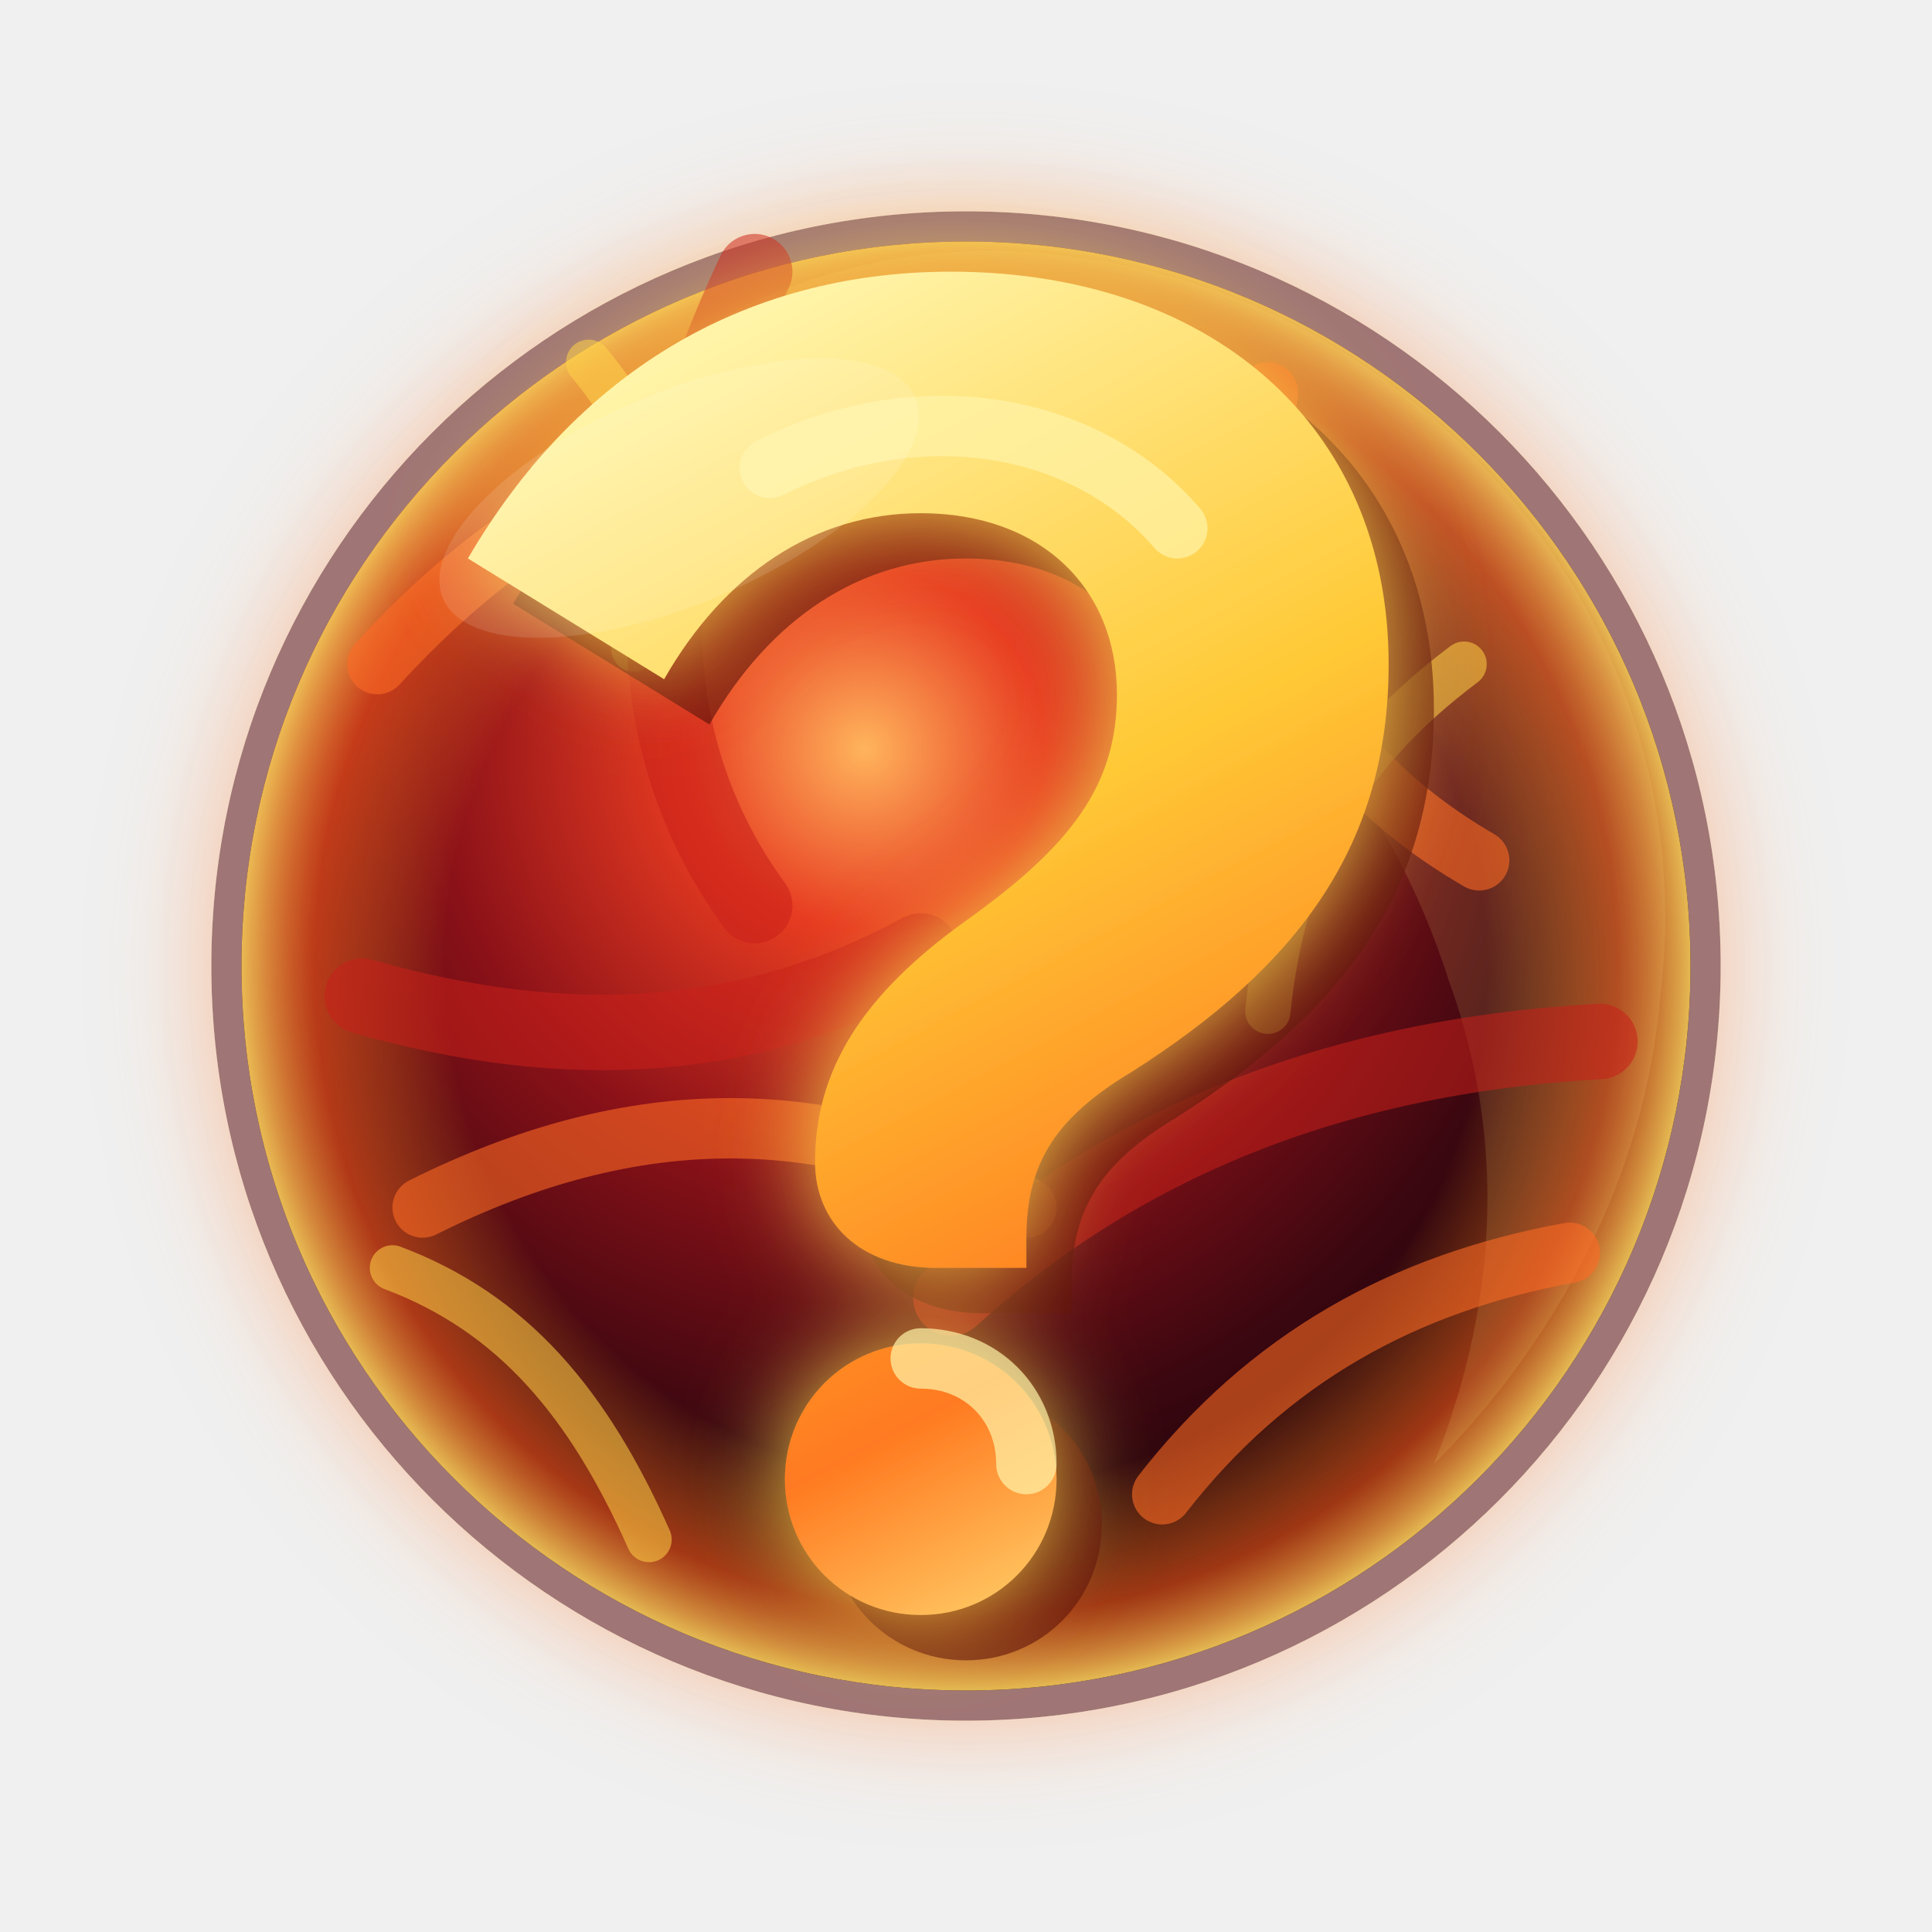
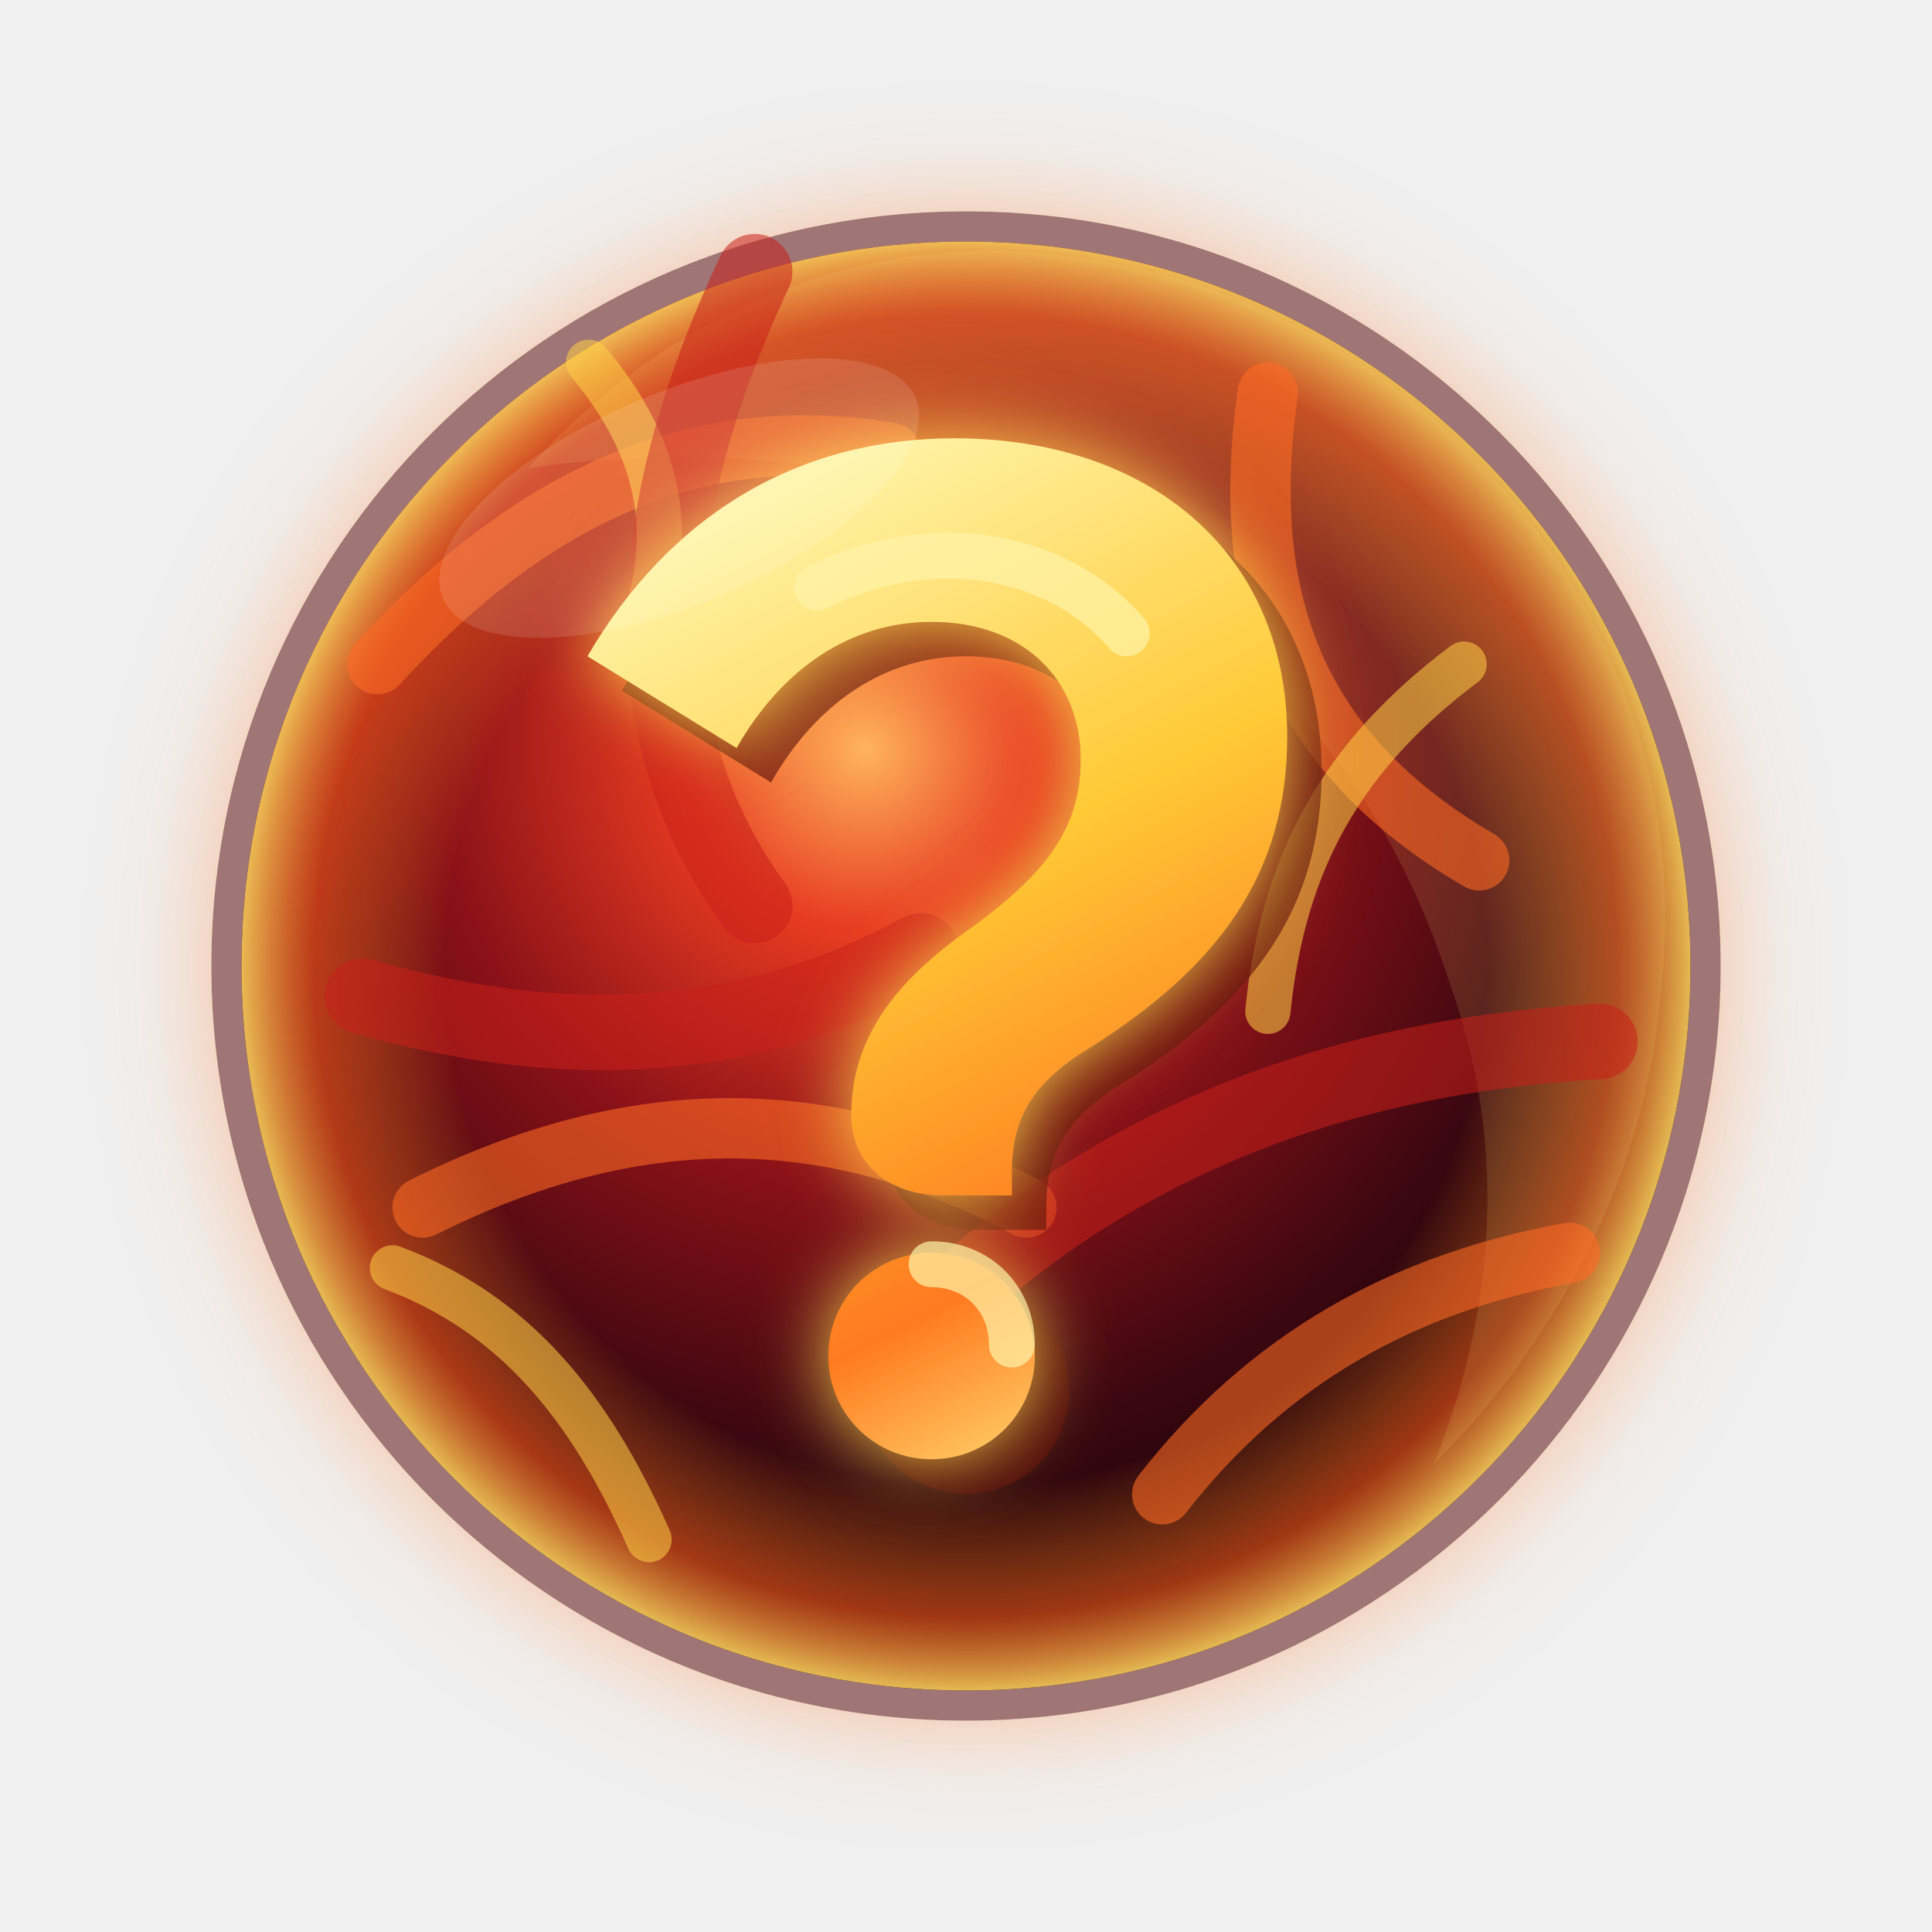
<svg xmlns="http://www.w3.org/2000/svg" viewBox="0 0 128 128" role="img" aria-labelledby="title desc">
  <defs>
    <radialGradient id="orb-fill" cx="43%" cy="35%" r="62%">
      <stop offset="0" stop-color="#ffb45c" />
      <stop offset="0.2" stop-color="#e73b21" />
      <stop offset="0.48" stop-color="#8b1118" />
      <stop offset="0.78" stop-color="#3b0710" />
      <stop offset="1" stop-color="#180208" />
    </radialGradient>
    <radialGradient id="hot-rim" cx="50%" cy="50%" r="50%">
      <stop offset="0.72" stop-color="#ff9b1f" stop-opacity="0" />
      <stop offset="0.9" stop-color="#ff5c1c" stop-opacity="0.58" />
      <stop offset="1" stop-color="#ffcf5b" stop-opacity="0.88" />
    </radialGradient>
    <linearGradient id="question-fill" x1="44" x2="86" y1="24" y2="103" gradientUnits="userSpaceOnUse">
      <stop offset="0" stop-color="#fff4a8" />
      <stop offset="0.42" stop-color="#ffc936" />
      <stop offset="0.78" stop-color="#ff7a20" />
      <stop offset="1" stop-color="#ffe77d" />
    </linearGradient>
    <filter id="fire-glow" x="-35%" y="-35%" width="170%" height="170%">
      <feGaussianBlur stdDeviation="3.6" result="blur" />
      <feColorMatrix in="blur" type="matrix" values="0 0 0 0 1 0 0 0 0 0.25 0 0 0 0 0.05 0 0 0 0.9 0" result="glow" />
      <feMerge>
        <feMergeNode in="glow" />
        <feMergeNode in="SourceGraphic" />
      </feMerge>
    </filter>
    <filter id="question-glow" x="-45%" y="-45%" width="190%" height="190%">
      <feGaussianBlur stdDeviation="3.2" result="blur" />
      <feColorMatrix in="blur" type="matrix" values="0 0 0 0 1 0 0 0 0 0.72 0 0 0 0 0.08 0 0 0 0.95 0" result="glow" />
      <feMerge>
        <feMergeNode in="glow" />
        <feMergeNode in="SourceGraphic" />
      </feMerge>
    </filter>
  </defs>
  <circle cx="64" cy="64" r="50" fill="#5a0710" opacity="0.54" filter="url(#fire-glow)" />
  <circle cx="64" cy="64" r="48" fill="url(#orb-fill)" />
  <circle cx="64" cy="64" r="48" fill="url(#hot-rim)" />
  <path d="M35 31c9-10 22-16 36-14 24 3 42 25 39 49-1 12-7 23-15 31 4-10 5-21 1-32-8-25-32-38-61-34Z" fill="#ffdf73" opacity="0.13" />
  <g fill="none" stroke-linecap="round" stroke-linejoin="round">
    <path d="M25 44c11-12 22-16 34-14M84 26c-2 14 2 24 14 31M28 80c14-7 27-7 40 0M77 99c7-9 16-14 27-16" stroke="#ff6a24" stroke-width="4" opacity="0.58" />
    <path d="M39 24c5 6 6 12 3 19M97 44c-8 6-12 13-13 23M43 102c-4-9-9-15-17-18" stroke="#ffcf45" stroke-width="3" opacity="0.55" />
    <path d="M50 18c-8 17-8 31 0 42M106 69c-18 1-32 7-43 17M24 66c14 4 26 3 37-3" stroke="#c91f19" stroke-width="5" opacity="0.55" />
  </g>
-   <path d="M62 84c-5 0-8-3-8-7 0-6 3-11 10-16 7-5 10-9 10-15 0-7-5-12-13-12-7 0-13 4-17 11l-13-8c7-12 18-19 32-19 17 0 29 10 29 26 0 12-6 20-17 27-5 3-7 6-7 11v2H62Zm-1 23c-5 0-9-4-9-9s4-9 9-9 9 4 9 9-4 9-9 9Z" fill="#5b0a08" opacity="0.65" transform="translate(3 3)" />
-   <path d="M62 84c-5 0-8-3-8-7 0-6 3-11 10-16 7-5 10-9 10-15 0-7-5-12-13-12-7 0-13 4-17 11l-13-8c7-12 18-19 32-19 17 0 29 10 29 26 0 12-6 20-17 27-5 3-7 6-7 11v2H62Zm-1 23c-5 0-9-4-9-9s4-9 9-9 9 4 9 9-4 9-9 9Z" fill="url(#question-fill)" filter="url(#question-glow)" />
-   <path d="M51 31c10-5 21-3 27 4M61 90c4 0 7 3 7 7" fill="none" stroke="#fff4a8" stroke-linecap="round" stroke-width="4" opacity="0.7" />
+   <g transform="translate(64 64) scale(0.76) translate(-64 -64)">
+     <path d="M62 84c-5 0-8-3-8-7 0-6 3-11 10-16 7-5 10-9 10-15 0-7-5-12-13-12-7 0-13 4-17 11l-13-8c7-12 18-19 32-19 17 0 29 10 29 26 0 12-6 20-17 27-5 3-7 6-7 11v2H62Zm-1 23c-5 0-9-4-9-9s4-9 9-9 9 4 9 9-4 9-9 9Z" fill="#5b0a08" opacity="0.65" transform="translate(3 3)" />
+     <path d="M62 84c-5 0-8-3-8-7 0-6 3-11 10-16 7-5 10-9 10-15 0-7-5-12-13-12-7 0-13 4-17 11l-13-8c7-12 18-19 32-19 17 0 29 10 29 26 0 12-6 20-17 27-5 3-7 6-7 11v2H62Zm-1 23c-5 0-9-4-9-9s4-9 9-9 9 4 9 9-4 9-9 9Z" fill="url(#question-fill)" filter="url(#question-glow)" />
+     <path d="M51 31c10-5 21-3 27 4M61 90c4 0 7 3 7 7" fill="none" stroke="#fff4a8" stroke-linecap="round" stroke-width="4" opacity="0.7" />
+   </g>
  <ellipse cx="45" cy="33" rx="17" ry="7" fill="#ffffff" opacity="0.12" transform="rotate(-23 45 33)" />
</svg>
